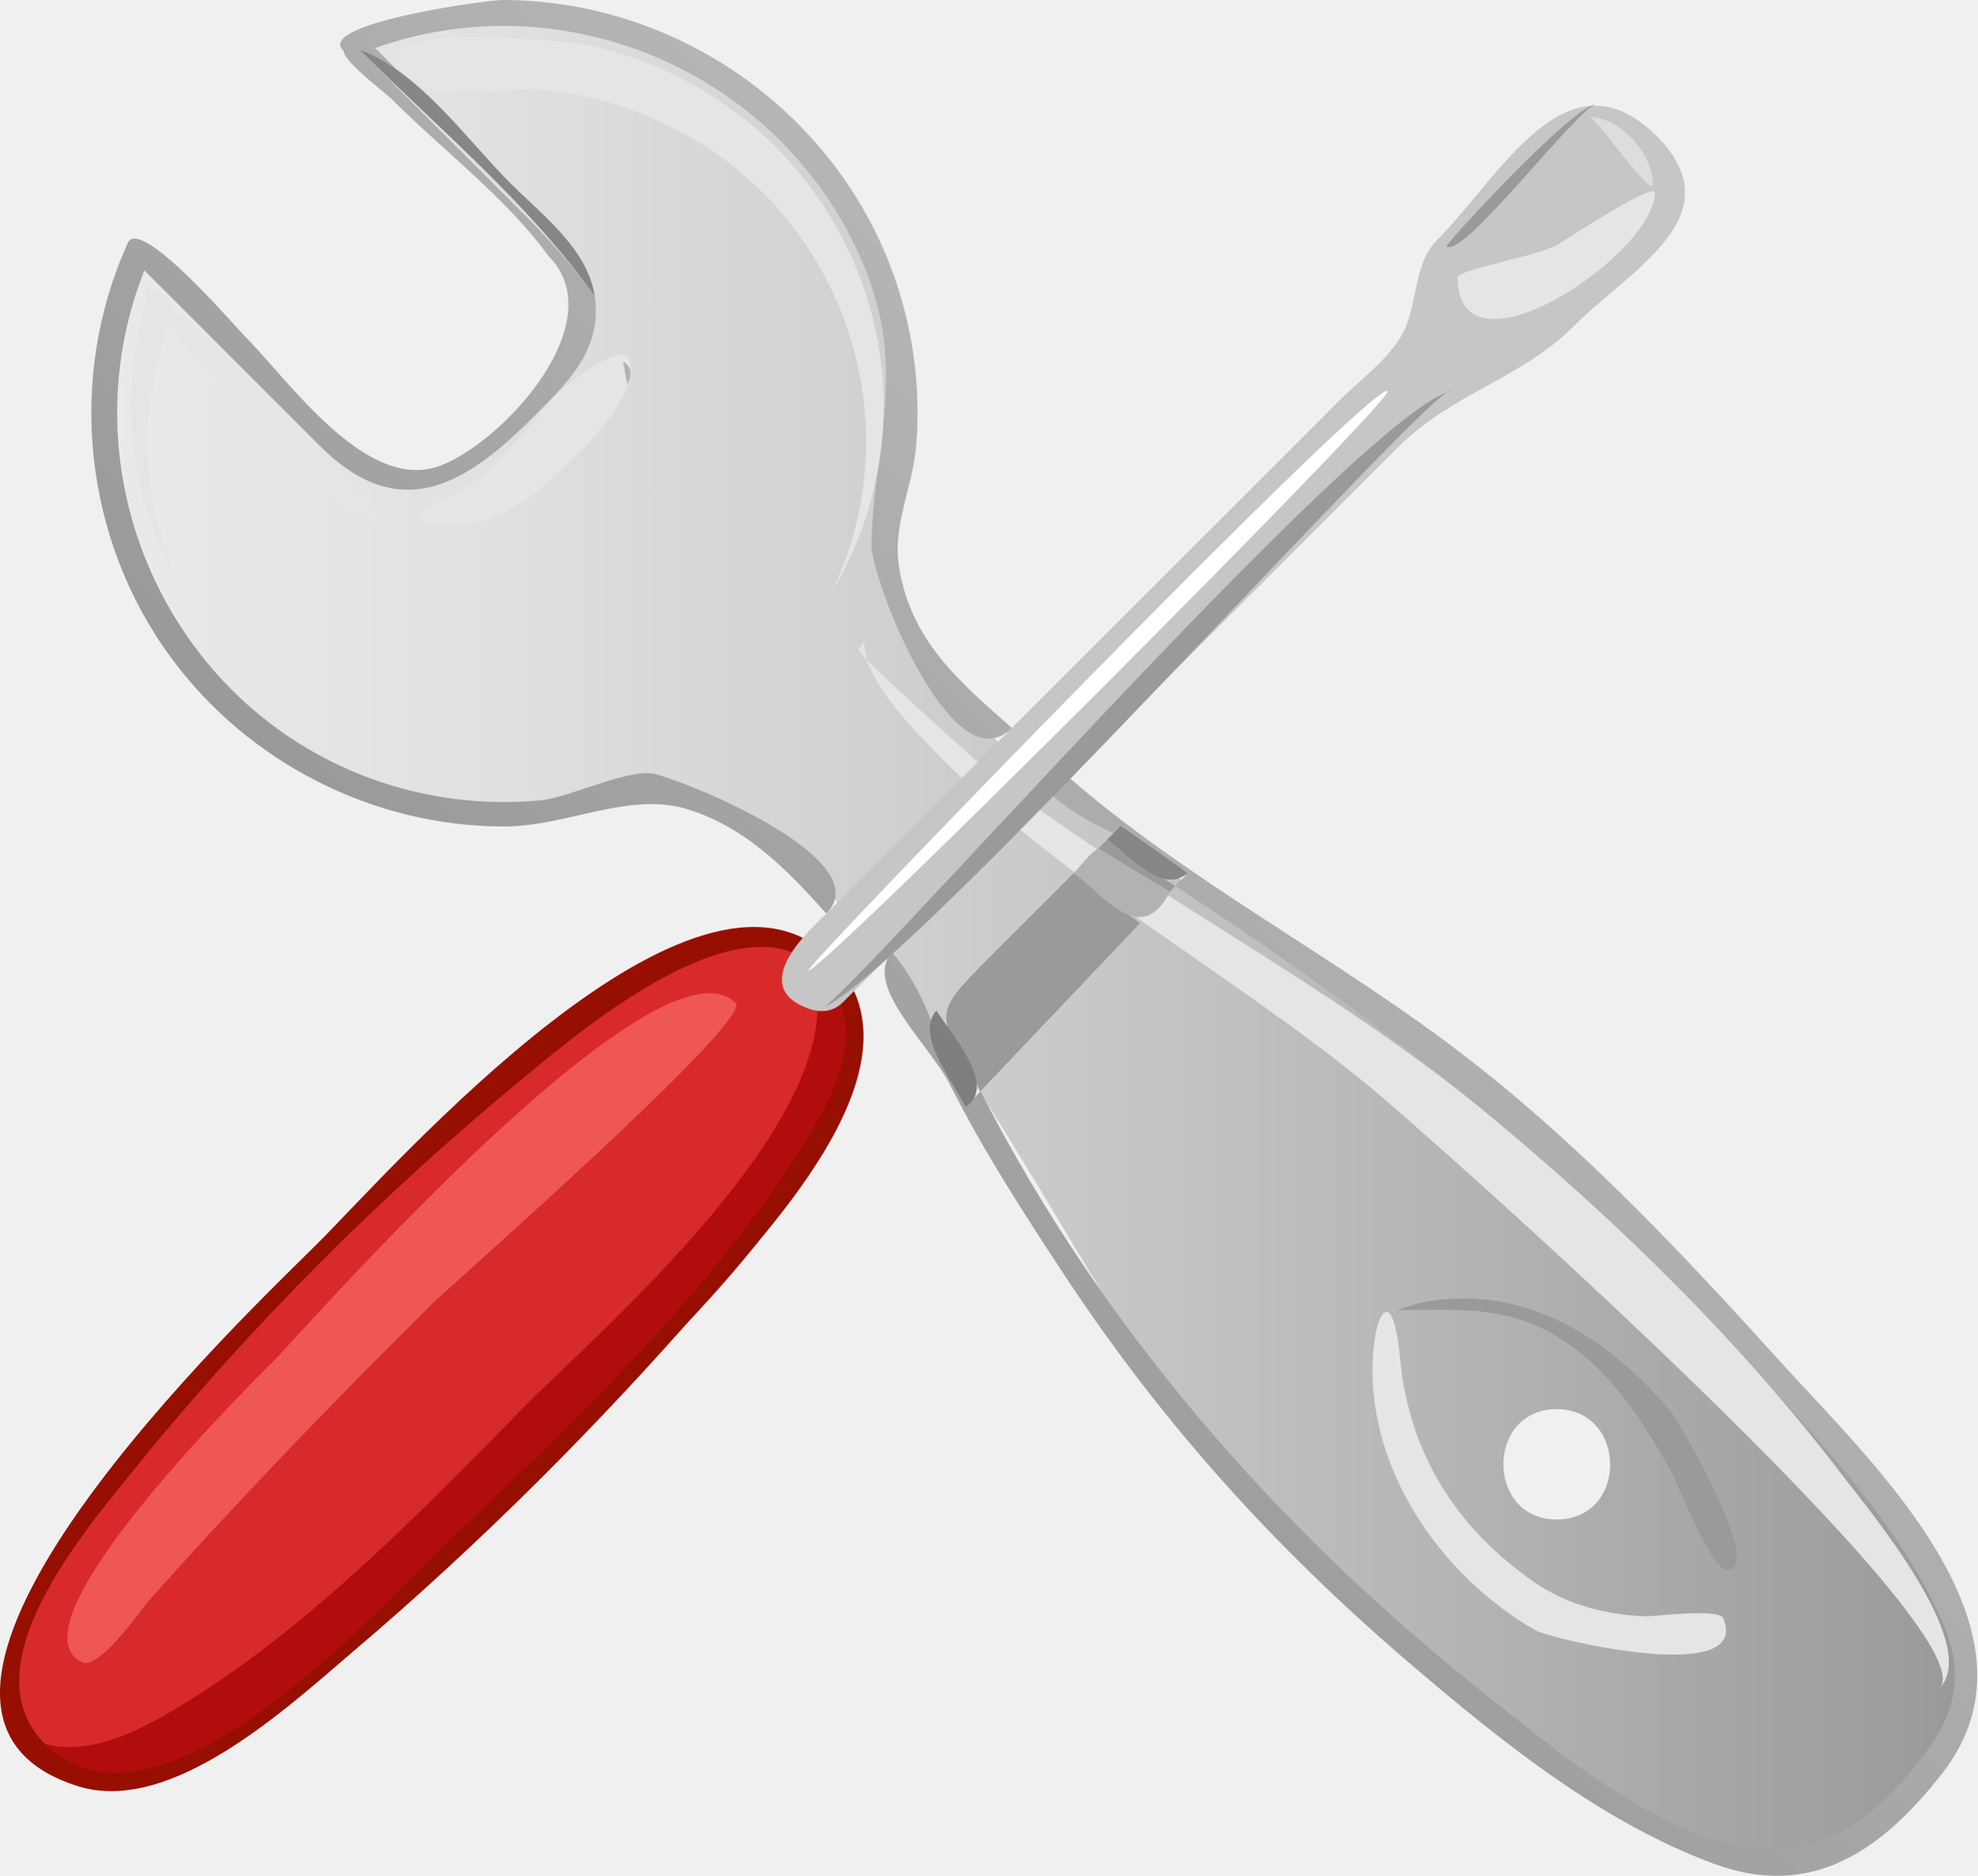
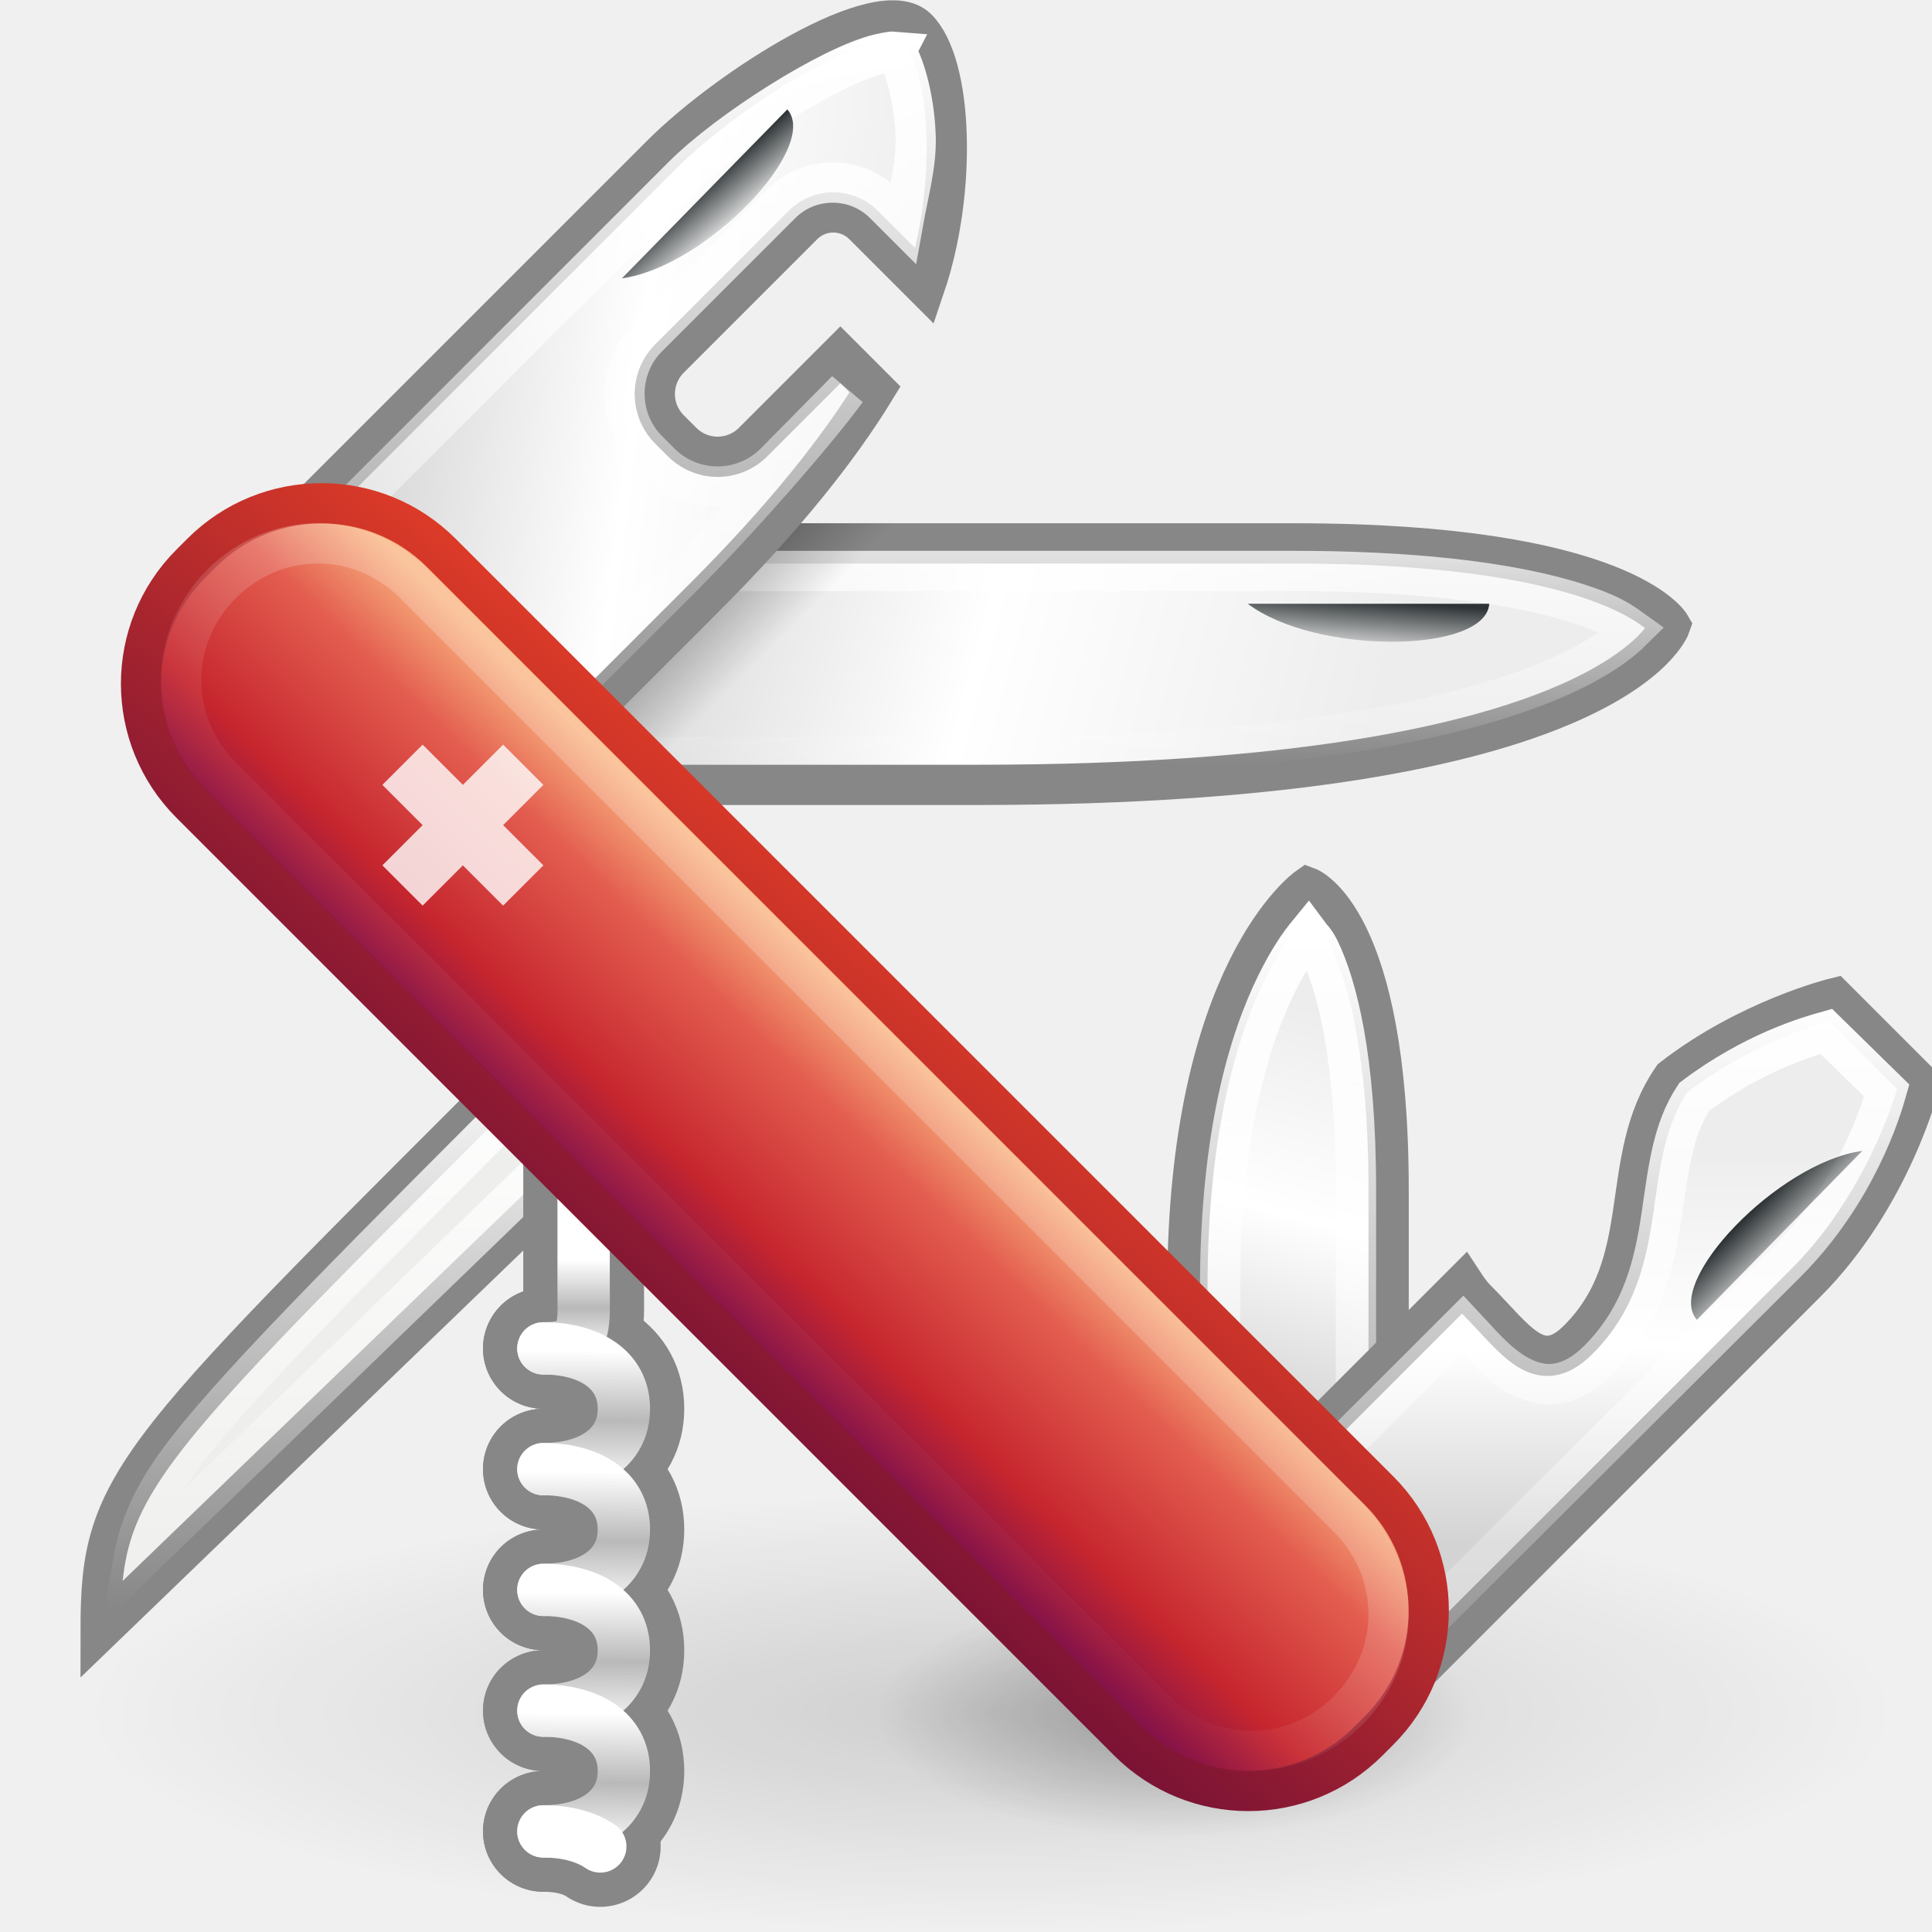
- <svg xmlns="http://www.w3.org/2000/svg" height="127.644" id="Layer_1" space="preserve" style="overflow:visible;enable-background:new 0 0 134.544 127.644;" version="1.1" viewBox="0 0 134.544 127.644" width="134.544">
-   <defs id="defs90">
-     <linearGradient gradientUnits="userSpaceOnUse" id="XMLID_7_" x1="7.052" x2="133.892" y1="63.737" y2="63.737">
-       <stop id="stop6" offset="0" style="stop-color:#EAEAEA" />
-       <stop id="stop8" offset="0.198" style="stop-color:#E1E1E1" />
-       <stop id="stop10" offset="0.523" style="stop-color:#C9C8C8" />
-       <stop id="stop12" offset="0.931" style="stop-color:#A1A0A0" />
-       <stop id="stop14" offset="1" style="stop-color:#9A9999" />
+ <svg xmlns="http://www.w3.org/2000/svg" xmlns:xlink="http://www.w3.org/1999/xlink" version="1.0" width="48" height="48" id="svg2">
+   <defs id="defs4">
+     <linearGradient id="linearGradient3676">
+       <stop id="stop3678" style="stop-color:white;stop-opacity:1" offset="0" />
+       <stop id="stop3680" style="stop-color:white;stop-opacity:0" offset="1" />
    </linearGradient>
-     <linearGradient gradientTransform="matrix(-211.4047,211.919,211.919,211.4047,-146204.4,-46500.47)" gradientUnits="userSpaceOnUse" id="XMLID_8_" x1="-235.547" x2="-233.92" y1="455.829" y2="455.829">
-       <stop id="stop19" offset="0" style="stop-color:#FFFFFF" />
-       <stop id="stop21" offset="1" style="stop-color:#000000" />
+     <linearGradient id="linearGradient6886">
+       <stop id="stop6888" style="stop-color:black;stop-opacity:1" offset="0" />
+       <stop id="stop6890" style="stop-color:black;stop-opacity:0" offset="1" />
    </linearGradient>
-     <linearGradient gradientTransform="matrix(-211.4047,211.919,211.919,211.4047,-146204.4,-46500.47)" gradientUnits="userSpaceOnUse" id="XMLID_10_" x1="-235.614" x2="-233.781" y1="455.604" y2="455.604">
-       <stop id="stop40" offset="0" style="stop-color:#C6C6C6" />
-       <stop id="stop42" offset="1" style="stop-color:#000000" />
+     <linearGradient id="linearGradient6856">
+       <stop id="stop6858" style="stop-color:black;stop-opacity:1" offset="0" />
+       <stop id="stop6860" style="stop-color:black;stop-opacity:0" offset="1" />
    </linearGradient>
-     <linearGradient gradientTransform="matrix(-211.4047,211.919,211.919,211.4047,-146204.4,-46500.47)" gradientUnits="userSpaceOnUse" id="XMLID_11_" x1="-235.542" x2="-233.93" y1="455.823" y2="455.823">
-       <stop id="stop81" offset="0" style="stop-color:#C6C6C6" />
-       <stop id="stop83" offset="1" style="stop-color:#000000" />
+     <linearGradient id="linearGradient6594">
+       <stop id="stop6596" style="stop-color:white;stop-opacity:1" offset="0" />
+       <stop id="stop6714" style="stop-color:#b9b9b9;stop-opacity:1" offset="0.5" />
+       <stop id="stop6598" style="stop-color:white;stop-opacity:1" offset="1" />
    </linearGradient>
+     <linearGradient id="linearGradient6393">
+       <stop id="stop6395" style="stop-color:#d3d3d3;stop-opacity:1" offset="0" />
+       <stop id="stop6401" style="stop-color:white;stop-opacity:1" offset="0.5" />
+       <stop id="stop6397" style="stop-color:#ededed;stop-opacity:1" offset="1" />
+     </linearGradient>
+     <linearGradient id="linearGradient6377">
+       <stop id="stop6379" style="stop-color:#2e3436;stop-opacity:1" offset="0" />
+       <stop id="stop6381" style="stop-color:#2e3436;stop-opacity:0" offset="1" />
+     </linearGradient>
+     <linearGradient x1="13.66" y1="37" x2="13.688" y2="33.562" id="linearGradient3716" xlink:href="#linearGradient6594" gradientUnits="userSpaceOnUse" gradientTransform="translate(0,9)" />
+     <linearGradient x1="13.66" y1="37" x2="13.688" y2="33.562" id="linearGradient3719" xlink:href="#linearGradient6594" gradientUnits="userSpaceOnUse" gradientTransform="translate(0,6)" />
+     <linearGradient x1="13.66" y1="37" x2="13.688" y2="33.562" id="linearGradient3722" xlink:href="#linearGradient6594" gradientUnits="userSpaceOnUse" gradientTransform="translate(0,3)" />
+     <linearGradient x1="17.694" y1="5.893" x2="16.579" y2="4.778" id="linearGradient3725" xlink:href="#linearGradient6377" gradientUnits="userSpaceOnUse" gradientTransform="matrix(-1,0,0,-1,60.72042,36.50876)" />
+     <linearGradient x1="16.595" y1="6.21" x2="17.468" y2="7.22" id="linearGradient3728" xlink:href="#linearGradient6377" gradientUnits="userSpaceOnUse" gradientTransform="matrix(0.7071068,0.7071068,-0.7071068,0.7071068,25.84387,-1.269435)" />
+     <linearGradient x1="16.175" y1="5.834" x2="17.103" y2="6.899" id="linearGradient3731" xlink:href="#linearGradient6377" gradientUnits="userSpaceOnUse" gradientTransform="translate(1,-1)" />
+     <linearGradient x1="1.886" y1="34.621" x2="-11.15" y2="35.054" id="linearGradient3734" xlink:href="#linearGradient3676" gradientUnits="userSpaceOnUse" gradientTransform="matrix(0.7438444,-0.7438444,0.7438444,0.7438444,-0.1653858,-1.99762)" />
+     <linearGradient x1="-3.479" y1="39.66" x2="-11.968" y2="39.799" id="linearGradient3737" xlink:href="#linearGradient4956" gradientUnits="userSpaceOnUse" gradientTransform="matrix(1.043875,0,0,1.043875,1.226459,-1.249356)" />
+     <linearGradient x1="13.66" y1="37" x2="13.688" y2="33.562" id="linearGradient3740" xlink:href="#linearGradient6594" gradientUnits="userSpaceOnUse" />
+     <linearGradient x1="14.001" y1="36.688" x2="14.001" y2="34.312" id="linearGradient3743" xlink:href="#linearGradient6594" gradientUnits="userSpaceOnUse" gradientTransform="translate(0,-3)" />
+     <linearGradient x1="8" y1="26" x2="8" y2="40" id="linearGradient3753" xlink:href="#linearGradient3676" gradientUnits="userSpaceOnUse" />
+     <linearGradient x1="15" y1="1" x2="15" y2="20" id="linearGradient3756" xlink:href="#linearGradient3676" gradientUnits="userSpaceOnUse" />
+     <linearGradient x1="40" y1="24" x2="40" y2="42" id="linearGradient3760" xlink:href="#linearGradient3676" gradientUnits="userSpaceOnUse" gradientTransform="translate(0,1.000442)" />
+     <linearGradient x1="40.57" y1="37.35" x2="40.57" y2="27.537" id="linearGradient3763" xlink:href="#linearGradient6393" gradientUnits="userSpaceOnUse" gradientTransform="translate(0,1.000442)" />
+     <linearGradient x1="32" y1="22.5" x2="32" y2="42.5" id="linearGradient3766" xlink:href="#linearGradient3676" gradientUnits="userSpaceOnUse" gradientTransform="translate(0,0.5004419)" />
+     <linearGradient x1="31.166" y1="34.234" x2="33.807" y2="24.377" id="linearGradient3769" xlink:href="#linearGradient6393" gradientUnits="userSpaceOnUse" gradientTransform="translate(0,1.000442)" />
+     <radialGradient cx="23.953" cy="37.924" r="24.307" fx="23.953" fy="37.924" id="radialGradient3772" xlink:href="#linearGradient6856" gradientUnits="userSpaceOnUse" gradientTransform="matrix(0.3043674,0,0,0.1252267,21.8896,37.86075)" />
+     <linearGradient x1="8.569" y1="11.256" x2="22.398" y2="13" id="linearGradient3778" xlink:href="#linearGradient6393" gradientUnits="userSpaceOnUse" />
+     <linearGradient x1="17.75" y1="14.625" x2="19.187" y2="16.062" id="linearGradient3781" xlink:href="#linearGradient6886" gradientUnits="userSpaceOnUse" />
+     <linearGradient x1="28" y1="12" x2="28" y2="19" id="linearGradient3784" xlink:href="#linearGradient3676" gradientUnits="userSpaceOnUse" />
+     <linearGradient x1="14.274" y1="15.036" x2="33.601" y2="20.214" id="linearGradient3787" xlink:href="#linearGradient6393" gradientUnits="userSpaceOnUse" />
+     <linearGradient id="linearGradient2490">
+       <stop id="stop2492" style="stop-color:#791235;stop-opacity:1" offset="0" />
+       <stop id="stop2494" style="stop-color:#dd3b27;stop-opacity:1" offset="1" />
+     </linearGradient>
+     <linearGradient id="linearGradient4956">
+       <stop id="stop4958" style="stop-color:#f8b17e;stop-opacity:1" offset="0" />
+       <stop id="stop4960" style="stop-color:#e35d4f;stop-opacity:1" offset="0.262" />
+       <stop id="stop4962" style="stop-color:#c6262e;stop-opacity:1" offset="0.663" />
+       <stop id="stop4964" style="stop-color:#690b54;stop-opacity:1" offset="1" />
+     </linearGradient>
+     <linearGradient x1="-13.29" y1="34.164" x2="-1.252" y2="33.259" id="linearGradient4027" xlink:href="#linearGradient2490" gradientUnits="userSpaceOnUse" gradientTransform="matrix(1.043875,0,0,1.043875,1.226459,-1.249356)" />
+     <radialGradient cx="23.953" cy="37.924" r="24.307" fx="23.953" fy="37.924" id="radialGradient2899" xlink:href="#linearGradient6856" gradientUnits="userSpaceOnUse" gradientTransform="matrix(0.9273485,0,0,0.2242909,2.424061,34.04137)" />
  </defs>
-   <path d="M 109.081,81.232 C 99.628,71.791 87.781,65.423 77.141,57.501 C 71.271,53.131 61.832,47.218 60.469,39.35 C 59.621,34.454 62.06,29.586 61.355,24.411 C 60.637,19.12 58.333,14.101 54.805,10.095 C 47.196,1.455 34.622,-1.511 23.956,2.871 C 27.758,6.673 31.56,10.475 35.363,14.278 C 40.758,19.674 39.975,23.531 34.713,28.778 C 29.817,33.659 25.99,33.382 21.269,28.666 C 17.332,24.734 13.398,20.803 9.461,16.871 C 4.793,27.123 7.055,39.467 15.007,47.416 C 18.763,51.17 23.6,53.788 28.807,54.854 C 31.305,55.365 33.878,55.524 36.422,55.325 C 39.131,55.112 42.928,53.073 45.401,53.751 C 54.035,56.11 59.865,64.428 64.735,71.443 C 72.395,82.47 77.646,94.697 87.374,104.212 C 95.382,112.041 104.223,120.198 114.475,125.01 C 122.288,128.674 128.376,125.89 132.762,118.285 C 135.273,113.931 133.17,109.859 130.664,105.952 C 124.784,96.79 116.731,88.887 109.081,81.232 M 105.931,103.395 C 101.092,103.395 101.101,95.886 105.931,95.886 C 110.77,95.92 110.79,103.395 105.931,103.395" id="path16" style="fill:url(#XMLID_7_)" />
-   <path d="M 72.698,52.866 C 72.302,53.261 71.905,53.658 71.51,54.054 C 74.844,56.899 76.954,56.676 80.823,59.405 C 80.542,59.701 80.26,59.999 79.978,60.294 C 94.64,69.885 107.467,79.914 119.205,92.986 C 123.984,98.229 129.396,103.921 132.247,110.533 C 134.366,115.454 131.87,118.745 128.358,122.33 C 119.901,130.967 108.678,121.304 101.249,115.434 C 87.072,104.234 74.982,90.411 66.723,74.254 C 66.383,74.611 66.042,74.971 65.702,75.328 C 63.688,71.161 63.431,68.059 60.732,64.829 C 58.623,66.931 63.299,71.143 64.637,73.792 C 66.936,78.346 69.678,82.592 72.486,86.847 C 79.083,96.84 86.693,105.27 95.788,113.062 C 102,118.383 108.879,123.961 116.647,126.831 C 123.315,129.291 128.114,125.87 132.173,120.658 C 139.782,110.89 127.192,99.354 120.98,92.476 C 114.461,85.259 107.7,78.095 100.006,72.111 C 91.229,65.284 81.079,60.148 72.698,52.866 M 34.198,0 C 33.081,0 21.398,1.62 23.371,3.456 C 23.443,4.26 26.165,6.253 26.708,6.796 C 30.095,10.189 34.506,13.519 37.312,17.411 C 41.707,21.807 34.47,29.871 30.065,31.649 C 25.013,33.687 19.683,25.907 16.689,22.91 C 16.045,22.266 9.566,14.697 8.703,16.52 C 4.536,25.685 5.665,36.61 11.614,44.719 C 16.878,51.896 25.403,56.24 34.307,56.24 C 38.61,56.24 42.839,53.808 46.86,55.089 C 50.788,56.339 53.532,59.148 56.223,62.163 C 59.74,58.645 47.685,53.515 44.586,52.668 C 42.863,52.226 38.76,54.272 36.791,54.46 C 32.901,54.828 28.938,54.326 25.268,52.988 C 11.355,47.919 4.376,32.118 9.826,18.401 C 13.796,22.374 17.768,26.345 21.74,30.317 C 27.145,35.721 31.6,33.067 36.216,28.45 C 38.551,26.115 41.009,23.832 40.471,20.164 C 38.904,17.941 37.158,16.076 35.243,14.161 C 31.65,10.57 28.057,6.977 24.464,3.384 C 25.421,3.751 26.309,4.244 27.127,4.865 C 26.594,4.332 26.063,3.799 25.529,3.267 C 39.058,-1.546 54.251,5.573 59.171,19.089 C 61.624,25.829 59.288,30.824 59.314,37.417 C 59.808,40.735 64.991,53.403 68.857,49.536 C 65.163,46.288 61.95,43.532 61.166,38.523 C 60.736,35.768 62.097,33.164 62.339,30.37 C 62.661,26.625 62.187,22.807 60.997,19.245 C 57.187,7.824 46.21,0 34.198,0" id="path23" style="fill:url(#XMLID_8_)" />
-   <path d="M 11.881,21.244 C 11.658,20.363 11.099,19.853 10.204,19.714 C 7.799,26.501 8.761,34.251 12.493,40.375 C 9.501,34.335 9.228,27.417 11.881,21.244 M 60.131,27.603 C 60.139,19.719 56.263,12.224 49.937,7.547 C 47.027,5.396 43.665,3.873 40.131,3.1 C 38.507,2.744 26.703,1.689 26.726,3.943 C 26.762,7.403 34.9,5.949 36.423,6.065 C 41.284,6.432 45.989,8.247 49.821,11.259 C 58.559,18.129 61.486,30.378 56.528,40.39 C 58.863,36.545 60.146,32.106 60.131,27.603" id="path25" style="fill:#e5e5e5" />
-   <path d="M 38.564,31.626 C 40.083,30.107 42.482,27.833 42.865,25.569 C 43.51,21.777 37.824,26.812 37.544,27.154 C 35.807,29.284 34.146,31.437 31.902,33.069 C 31.396,33.438 28.79,34.445 28.593,35.091 C 28.349,35.895 31.137,35.825 31.351,35.8 C 34.16,35.463 36.632,33.56 38.564,31.626" id="path27" style="fill:#e5e5e5" />
-   <path d="M 24.464,3.383 C 29.86,8.777 36.065,13.917 40.471,20.163 C 39.99,16.926 36.875,14.612 34.706,12.442 C 31.753,9.49 28.499,4.833 24.464,3.383" id="path44" style="fill:url(#XMLID_10_)" />
-   <path d="M 42.396,24.593 C 42.495,25.117 42.591,25.639 42.689,26.163 C 43.046,25.443 42.947,24.921 42.396,24.593" id="path46" style="fill:#b2b2b2" />
-   <path d="M 26.256,35.833 C 25.233,36.858 8.81,20.486 9.858,19.434 C 10.22,19.071 26.61,35.48 26.256,35.833" id="path48" style="fill:#e5e5e5" />
-   <path d="M 131.959,114.9 C 135.583,111.255 97.052,77.087 93.037,73.809 C 83.307,65.863 72.062,59.95 63.28,50.795 C 61.683,49.13 59.968,47.282 59.049,45.131 C 59.026,45.072 58.605,43.315 58.828,43.431 C 59.001,43.521 58.451,44.124 58.41,44.165 C 58.155,44.424 67.164,52.446 67.693,52.85 C 78.506,61.092 90.69,67.08 101.228,75.798 C 110.103,83.141 118.489,91.335 125.471,100.521 C 126.999,102.535 134.916,111.941 131.959,114.9" id="path50" style="fill:#e5e5e5" />
-   <path d="M 99.574,88.352 C 98.001,88.352 96.503,88.61 95.027,89.15 C 99.715,89.15 103.193,88.714 107.27,91.853 C 110.092,94.025 112.005,97.062 113.716,100.132 C 114.154,100.916 116.424,106.832 117.536,106.832 C 120.147,106.832 114.185,96.644 113.753,96.128 C 110.18,91.856 105.358,88.352 99.574,88.352" id="path52" style="fill:#9a9a9a" />
-   <path d="M 104.404,107.664 C 106.627,109.204 109.279,109.874 111.95,109.986 C 112.535,110.01 116.962,109.407 117.263,110.123 C 119.217,114.787 105.501,111.518 104.499,110.944 C 98.343,107.428 93.446,100.602 93.395,93.35 C 93.365,89.44 94.761,86.989 95.265,92.395 C 95.865,98.857 99.07,103.963 104.404,107.664" id="path54" style="fill:#e5e5e5" />
-   <path d="M 56.106,65.645 C 64.92,74.429 43.356,92.957 38.54,97.851 C 31.102,105.407 23.226,113.775 13.884,119.033 C 10.804,120.767 6.82,122.372 3.642,119.994 C -6.46,112.433 12.193,95.287 16.812,90.416 C 24.873,81.913 33.52,72.776 43.714,66.782 C 47.221,64.719 52.627,62.152 56.106,65.645" id="path56" style="fill:#d82a2a" />
-   <path d="M 56.106,65.645 C 55.552,65.251 54.997,64.858 54.443,64.464 C 60.661,73.627 40.756,90.577 35.884,95.521 C 28.666,102.847 21.132,110.688 12.281,116.082 C 9.357,117.864 5.258,120.02 1.864,118.182 C 9.806,129.638 30.212,106.113 34.844,101.547 C 39.894,96.573 65.65,75.155 56.106,65.645" id="path58" style="fill:#b20d0d" />
-   <path d="M 50.061,68.252 C 51.251,69.441 30.619,87.524 29.404,88.727 C 22.778,95.291 16.288,101.996 10.089,108.967 C 9.55,109.572 6.757,113.678 5.577,113.104 C 0.295,110.536 17.778,93.48 18.911,92.3 C 21.175,89.94 44.857,63.043 50.061,68.252" id="path60" style="fill:#ef5656" />
-   <path d="M 21.607,84.615 C 17.419,88.803 -11.748,116.193 5.3,121.544 C 11.723,123.56 19.711,116.048 24.12,112.302 C 32.651,105.051 40.698,97.002 48.051,88.559 C 52.372,83.599 63.458,72.145 56.546,65.208 C 47.303,55.966 26.739,79.484 21.607,84.615 M 3.073,118.678 C -2.23,113.431 5.798,104.13 9.031,100.112 C 16.836,90.419 25.93,81.343 35.524,73.426 C 39.601,70.063 52.655,58.844 57.03,67.883 C 58.674,71.28 56.197,75.452 54.427,78.251 C 48.19,88.118 39.26,96.563 30.868,104.552 C 26.291,108.909 10.811,126.446 3.073,118.678" id="path62" style="fill:#970f00" />
-   <path d="M 112.696,9.215 C 118.137,14.656 110.961,18.319 107.111,22.176 C 103.488,25.806 98.833,26.723 95.076,30.484 C 90.847,34.716 86.616,38.947 82.387,43.178 C 75.524,50.041 68.658,56.905 61.793,63.767 C 60.315,65.245 58.839,66.721 57.362,68.197 C 56.688,68.872 55.824,68.938 54.938,68.604 C 51.535,67.321 53.943,64.442 55.438,62.949 C 65.02,53.372 74.603,43.795 84.183,34.215 C 86.526,31.873 88.868,29.531 91.209,27.19 C 92.654,25.746 94.783,24.233 95.623,22.327 C 96.435,20.484 96.266,17.862 97.766,16.36 C 102.067,12.058 106.585,3.215 112.696,9.215" id="path64" style="fill:#c6c6c6" />
-   <path d="M 94.426,26.611 C 94.929,27.114 55.538,66.55 55.013,66.025 C 54.775,65.787 93.494,25.769 94.426,26.611" id="path66" style="fill:#ffffff" />
-   <path d="M 98.729,26.611 C 92.322,28.25 56.567,69.364 55.83,68.633 C 61.326,66.75 97.841,25.723 98.729,26.611" id="path68" style="fill:#9a9a9a" />
-   <path d="M 112.609,13.094 C 112.609,17.334 99.194,26.253 99.194,18.898 C 99.194,18.304 104.748,17.451 106.129,16.567 C 106.628,16.246 112.609,12.357 112.609,13.094" id="path70" style="fill:#e5e5e5" />
-   <path d="M 108.608,7.109 C 107.07,7.109 98.324,16.64 98.436,16.754 C 99.451,17.766 107.546,7.109 108.608,7.109" id="path72" style="fill:#9a9a9a" />
-   <path d="M 108.064,7.95 C 108.374,7.634 111.785,12.705 112.468,12.705 C 112.591,10.598 110.323,7.957 108.064,7.95" id="path74" style="fill:#dddddd" />
-   <path d="M 108.062,7.95 C 107.796,7.95 107.507,8.254 108.062,7.95" id="path76" style="fill:#c4c4c4" />
-   <path d="M 73.073,59.401 C 71.051,61.424 69.028,63.448 67.006,65.472 C 63.093,69.388 64.059,69.055 66.721,74.253 C 70.341,70.44 73.961,66.629 77.581,62.815 C 76.062,61.698 74.557,60.563 73.073,59.401 M 75.354,57.117 C 75.151,57.319 74.947,57.524 74.745,57.726 C 76.348,58.744 77.971,59.726 79.612,60.68 C 79.733,60.552 79.855,60.422 79.977,60.294 C 78.412,59.27 76.862,58.223 75.354,57.117" id="path78" style="fill:#9a9a9a" />
-   <path d="M 63.712,68.77 C 62.258,70.442 64.774,73.411 65.701,75.328 C 67.915,73.94 64.712,70.298 63.712,68.77 M 76.273,56.196 C 75.965,56.503 75.661,56.81 75.354,57.117 C 77.075,58.381 79.097,60.876 80.822,59.405 C 79.306,58.335 77.789,57.265 76.273,56.196" id="path85" style="fill:url(#XMLID_11_)" />
-   <path d="M 74.745,57.726 C 74.112,58.088 73.592,58.881 73.073,59.402 C 75.343,61.177 77.686,64.416 79.612,60.68 C 77.97,59.726 76.347,58.743 74.745,57.726" id="path87" style="fill:#b2b2b2" />
+   <path d="m 7.946,13.5 24.2,0 c 8.19,0 9.354,2.04 9.354,2.04 0,0 -1.334,3.96 -17.231,3.96 l -16.323,0 c -1.909,0 -3.446,-1.338 -3.446,-3 0,-1.662 1.537,-3 3.446,-3 z" id="rect6318" style="fill:url(#linearGradient3787);fill-opacity:1;stroke:#878787;stroke-width:1;stroke-linecap:round;stroke-linejoin:miter;stroke-miterlimit:4;stroke-opacity:1;stroke-dashoffset:0.7" />
+   <path d="m 7.938,14.188 c -1.588,0 -2.75,1.072 -2.75,2.312 0,1.241 1.162,2.312 2.75,2.312 l 16.344,0 c 7.891,0 12.126,-1.001 14.312,-1.938 1.093,-0.468 1.668,-0.919 1.969,-1.219 -0.192,-0.137 -0.407,-0.307 -0.906,-0.5 -1.2,-0.464 -3.462,-0.969 -7.5,-0.969 l -24.219,0 z" id="path6365" style="fill:none;stroke:url(#linearGradient3784);stroke-width:1;stroke-linecap:round;stroke-linejoin:miter;stroke-miterlimit:4;stroke-opacity:1;stroke-dashoffset:0.7" />
+   <path d="M 7.938,13 C 5.795,13 4,14.531 4,16.5 4,18.469 5.795,20 7.938,20 l 16.344,0 0.875,-7 -17.219,0 z" id="path6873" style="opacity:0.259;fill:url(#linearGradient3781);fill-opacity:1;stroke:none" />
+   <path d="m 7.311,12.969 c -1.67,1.67 -1.648,4.362 0.022,6.033 1.67,1.67 4.34,1.67 6.01,0 l 4.132,-4.132 c 1.967,-1.967 3.336,-3.674 4.265,-5.193 L 20.878,8.815 18.713,10.981 c -0.49,0.49 -1.278,0.49 -1.768,0 l -0.309,-0.309 c -0.49,-0.49 -0.49,-1.278 0,-1.768 l 3.315,-3.315 c 0.416,-0.416 1.086,-0.416 1.503,0 l 1.525,1.525 C 23.777,4.763 23.685,1.61 22.787,0.712 21.867,-0.208 18.107,2.173 16.437,3.843 L 7.311,12.969 z" id="rect5331" style="fill:url(#linearGradient3778);fill-opacity:1;stroke:#878787;stroke-width:1;stroke-linecap:round;stroke-linejoin:miter;stroke-miterlimit:4;stroke-opacity:1;stroke-dashoffset:0.7" />
+   <path d="m 47.178,42.547 a 22.541,5.452 0 1 1 -45.082,0 22.541,5.452 0 1 1 45.082,0 z" id="path6854" style="opacity:0.142;fill:url(#radialGradient2899);fill-opacity:1;stroke:none" />
+   <path d="m 36.578,42.61 a 7.398,3.044 0 0 1 -14.796,0 7.398,3.044 0 1 1 14.796,0 z" id="path6894" style="opacity:0.28;fill:url(#radialGradient3772);fill-opacity:1;stroke:none" />
+   <path d="m 34.5,40.061 0,-10.494 c 0,-6.778 -2.01,-7.522 -2.01,-7.522 0,0 -2.99,2.095 -2.99,9.976 l 0,8.04 c 0,1.628 1.115,2.939 2.5,2.939 1.385,0 2.5,-1.311 2.5,-2.939 z" id="path6321" style="fill:url(#linearGradient3769);fill-opacity:1;stroke:#878787;stroke-width:1;stroke-linecap:round;stroke-linejoin:miter;stroke-miterlimit:4;stroke-opacity:1;stroke-dashoffset:0.7" />
+   <path d="m 32.5,23.188 c -0.227,0.277 -0.483,0.647 -0.781,1.25 -0.688,1.391 -1.406,3.755 -1.406,7.594 l 0,8.031 c 0,1.261 0.809,2.125 1.688,2.125 0.878,0 1.688,-0.864 1.688,-2.125 l 0,-10.5 c 0,-3.31 -0.481,-5.088 -0.906,-5.969 C 32.667,23.357 32.593,23.314 32.5,23.188 z" id="path6373" style="fill:none;stroke:url(#linearGradient3766);stroke-width:1;stroke-linecap:round;stroke-linejoin:miter;stroke-miterlimit:4;stroke-opacity:1;stroke-dashoffset:0.7" />
+   <path d="m 29.495,38.758 c -1.443,1.443 -1.175,3.067 0,4.243 1.175,1.175 3.286,0.957 4.729,-0.486 L 44.869,31.869 c 2.121,-2.121 2.828,-4.95 2.828,-4.95 l -2.121,-2.121 c 0,0 -2.134,0.524 -4.022,1.989 -1.406,2.036 -0.411,4.565 -2.342,6.497 -0.979,0.979 -1.556,-0.021 -2.536,-1 -0.122,-0.122 -0.218,-0.259 -0.309,-0.398 l -6.873,6.873 z" id="rect6323" style="fill:url(#linearGradient3763);fill-opacity:1;stroke:#878787;stroke-width:1;stroke-linecap:round;stroke-linejoin:miter;stroke-miterlimit:4;stroke-opacity:1;stroke-dashoffset:0.7" />
+   <path d="m 45.375,25.625 c -0.436,0.122 -1.806,0.515 -3.281,1.625 -0.548,0.832 -0.644,1.809 -0.812,2.938 -0.173,1.156 -0.448,2.479 -1.562,3.594 -0.31,0.31 -0.659,0.538 -1.062,0.594 -0.403,0.056 -0.782,-0.101 -1.062,-0.281 -0.503,-0.324 -0.857,-0.772 -1.25,-1.188 L 30,39.25 c -0.614,0.614 -0.805,1.158 -0.781,1.688 0.024,0.53 0.288,1.069 0.781,1.562 0.852,0.852 2.487,0.732 3.719,-0.5 l 10.656,-10.625 c 1.744,-1.744 2.364,-3.798 2.5,-4.281 l -1.5,-1.469 z" id="path6369" style="fill:none;stroke:url(#linearGradient3760);stroke-width:1;stroke-linecap:round;stroke-linejoin:miter;stroke-miterlimit:4;stroke-opacity:1;stroke-dashoffset:0.7" />
+   <path d="M 14.003,25.466 C 3.236,36.233 2.5,36.721 2.5,40.5 L 16.5,27 14.003,25.466 z" id="path6334" style="fill:#eeeeec;fill-rule:evenodd;stroke:#878787;stroke-width:1px;stroke-linecap:butt;stroke-linejoin:miter;stroke-opacity:1" />
+   <path d="m 22.25,1.281 c -0.065,-0.006 -0.201,0.014 -0.406,0.062 -1.198,0.283 -3.738,1.894 -4.875,3.031 l -9.125,9.125 c -1.378,1.378 -1.353,3.584 0.031,4.969 1.384,1.384 3.553,1.384 4.938,0 l 4.125,-4.125 c 1.382,-1.382 3.266,-3.523 4.093,-4.647 L 19.25,11.5 c -0.784,0.784 -2.06,0.784 -2.844,0 l -0.312,-0.312 c -0.772,-0.772 -0.772,-2.04 0,-2.812 l 3.312,-3.312 c 0.704,-0.704 1.858,-0.704 2.562,0 l 0.469,0.469 c 0.13,-0.728 0.332,-1.449 0.312,-2.125 -0.031,-1.088 -0.354,-1.964 -0.5,-2.125 z" id="path6360" style="fill:none;stroke:url(#linearGradient3756);stroke-width:1;stroke-linecap:round;stroke-linejoin:miter;stroke-miterlimit:4;stroke-opacity:1;stroke-dashoffset:0.7" />
+   <path d="m 14.062,26.219 c -5.108,5.105 -7.937,7.926 -9.375,9.75 -0.964,1.223 -1.258,2.07 -1.406,2.969 l 12.25,-11.844 -1.469,-0.875 z" id="path6429" style="fill:none;stroke:url(#linearGradient3753);stroke-width:1px;stroke-linecap:butt;stroke-linejoin:miter;stroke-opacity:1" />
+   <path d="m 13.5,33.5 c 1.104,0 1,-0.5 1,-1.5 L 14.5,27.5" id="path6634" style="fill:none;stroke:#878787;stroke-width:3;stroke-linecap:round;stroke-linejoin:round;stroke-miterlimit:4;stroke-opacity:1;stroke-dasharray:none;stroke-dashoffset:0.7" />
+   <path d="m 13.5,36.5 c 1.104,0 2,-0.5 2,-1.5 0,-1 -0.896,-1.5 -2,-1.5" id="path6557" style="fill:none;stroke:#878787;stroke-width:3;stroke-linecap:round;stroke-linejoin:round;stroke-miterlimit:4;stroke-opacity:1;stroke-dasharray:none;stroke-dashoffset:0.7" />
+   <path d="m 13.5,39.5 c 1.104,0 2,-0.5 2,-1.5 0,-1 -0.896,-1.5 -2,-1.5" id="path6559" style="fill:none;stroke:#878787;stroke-width:3;stroke-linecap:round;stroke-linejoin:round;stroke-miterlimit:4;stroke-opacity:1;stroke-dasharray:none;stroke-dashoffset:0.7" />
+   <path d="m 13.5,42.5 c 1.104,0 2,-0.5 2,-1.5 0,-1 -0.896,-1.5 -2,-1.5" id="path6561" style="fill:none;stroke:#878787;stroke-width:3;stroke-linecap:round;stroke-linejoin:round;stroke-miterlimit:4;stroke-opacity:1;stroke-dasharray:none;stroke-dashoffset:0.7" />
+   <path d="m 13.5,45.5 c 1.104,0 2,-0.5 2,-1.5 0,-1 -0.896,-1.5 -2,-1.5" id="path6563" style="fill:none;stroke:#878787;stroke-width:3;stroke-linecap:round;stroke-linejoin:round;stroke-miterlimit:4;stroke-opacity:1;stroke-dasharray:none;stroke-dashoffset:0.7" />
+   <path d="m 14.914,45.875 c -0.362,-0.25 -0.862,-0.375 -1.414,-0.375" id="path6565" style="fill:none;stroke:#878787;stroke-width:3;stroke-linecap:round;stroke-linejoin:round;stroke-miterlimit:4;stroke-opacity:1;stroke-dasharray:none;stroke-dashoffset:0.7" />
+   <path d="m 13.5,33.5 c 1.104,0 1,-0.5 1,-1.5 L 14.5,27.5" id="path6630" style="fill:none;stroke:url(#linearGradient3743);stroke-width:1.3;stroke-linecap:round;stroke-linejoin:round;stroke-miterlimit:4;stroke-opacity:1;stroke-dasharray:none;stroke-dashoffset:0.7" />
+   <path d="m 13.5,36.5 c 1.104,0 2,-0.5 2,-1.5 0,-1 -0.896,-1.5 -2,-1.5" id="path6452" style="fill:none;stroke:url(#linearGradient3740);stroke-width:1.3;stroke-linecap:round;stroke-linejoin:round;stroke-miterlimit:4;stroke-opacity:1;stroke-dasharray:none;stroke-dashoffset:0.7" />
+   <rect width="8.807" height="41.373" rx="4.213" ry="4.213" x="-10.767" y="13.255" transform="matrix(0.7071036,-0.70711,0.7071036,0.70711,0,0)" id="rect5329" style="fill:url(#linearGradient3737);fill-opacity:1;stroke:url(#linearGradient4027);stroke-width:1;stroke-linecap:round;stroke-linejoin:miter;stroke-miterlimit:4;stroke-opacity:1;stroke-dasharray:none;stroke-dashoffset:0.7" />
+   <path d="m 5.506,14.506 c -1.342,1.342 -1.342,3.447 0,4.788 L 28.705,42.494 c 1.342,1.342 3.447,1.342 4.788,0 1.342,-1.342 1.342,-3.447 0,-4.788 L 10.295,14.506 c -1.342,-1.342 -3.447,-1.342 -4.788,0 z" id="path6338" style="opacity:0.4;fill:none;stroke:url(#linearGradient3734);stroke-width:1;stroke-linecap:round;stroke-linejoin:miter;stroke-miterlimit:4;stroke-opacity:1;stroke-dasharray:none;stroke-dashoffset:0.7" />
+   <path d="m 15.451,6.916 4.11,-4.198 c 0.82,0.935 -2.015,3.908 -4.11,4.198 z" id="path6375" style="fill:url(#linearGradient3731);fill-opacity:1;fill-rule:evenodd;stroke:none" />
+   <path d="m 31,15 6,0 c -0.082,1.241 -4.313,1.276 -6,0 z" id="path6385" style="fill:url(#linearGradient3728);fill-opacity:1;fill-rule:evenodd;stroke:none" />
+   <path d="m 46.269,28.593 -4.11,4.198 c -0.82,-0.935 2.015,-3.908 4.11,-4.198 z" id="path6389" style="fill:url(#linearGradient3725);fill-opacity:1;fill-rule:evenodd;stroke:none" />
+   <path d="m 13.5,39.5 c 1.104,0 2,-0.5 2,-1.5 0,-1 -0.896,-1.5 -2,-1.5" id="path6716" style="fill:none;stroke:url(#linearGradient3722);stroke-width:1.3;stroke-linecap:round;stroke-linejoin:round;stroke-miterlimit:4;stroke-opacity:1;stroke-dasharray:none;stroke-dashoffset:0.7" />
+   <path d="m 13.5,42.5 c 1.104,0 2,-0.5 2,-1.5 0,-1 -0.896,-1.5 -2,-1.5" id="path6720" style="fill:none;stroke:url(#linearGradient3719);stroke-width:1.3;stroke-linecap:round;stroke-linejoin:round;stroke-miterlimit:4;stroke-opacity:1;stroke-dasharray:none;stroke-dashoffset:0.7" />
+   <path d="m 13.5,45.5 c 1.104,0 2,-0.5 2,-1.5 0,-1 -0.896,-1.5 -2,-1.5" id="path6724" style="fill:none;stroke:url(#linearGradient3716);stroke-width:1.3;stroke-linecap:round;stroke-linejoin:round;stroke-miterlimit:4;stroke-opacity:1;stroke-dasharray:none;stroke-dashoffset:0.7" />
+   <path d="m 14.914,45.875 c -0.362,-0.25 -0.862,-0.375 -1.414,-0.375" id="path6555" style="fill:white;fill-opacity:1;stroke:white;stroke-width:1.3;stroke-linecap:round;stroke-linejoin:round;stroke-miterlimit:4;stroke-opacity:1;stroke-dasharray:none;stroke-dashoffset:0.7" />
+   <g transform="matrix(0.7071068,0.7071068,-0.7071068,0.7071068,17.19239,-1.091884)" id="g6744" />
+   <path d="m 10.5,18.5 -1,1 1,1 -1,1 1,1 1,-1 1,1 1,-1 -1,-1 1,-1 -1,-1 -1,1 -1,-1 z" id="rect6749" style="opacity:0.8;fill:white;fill-opacity:1;stroke:none" />
</svg>
